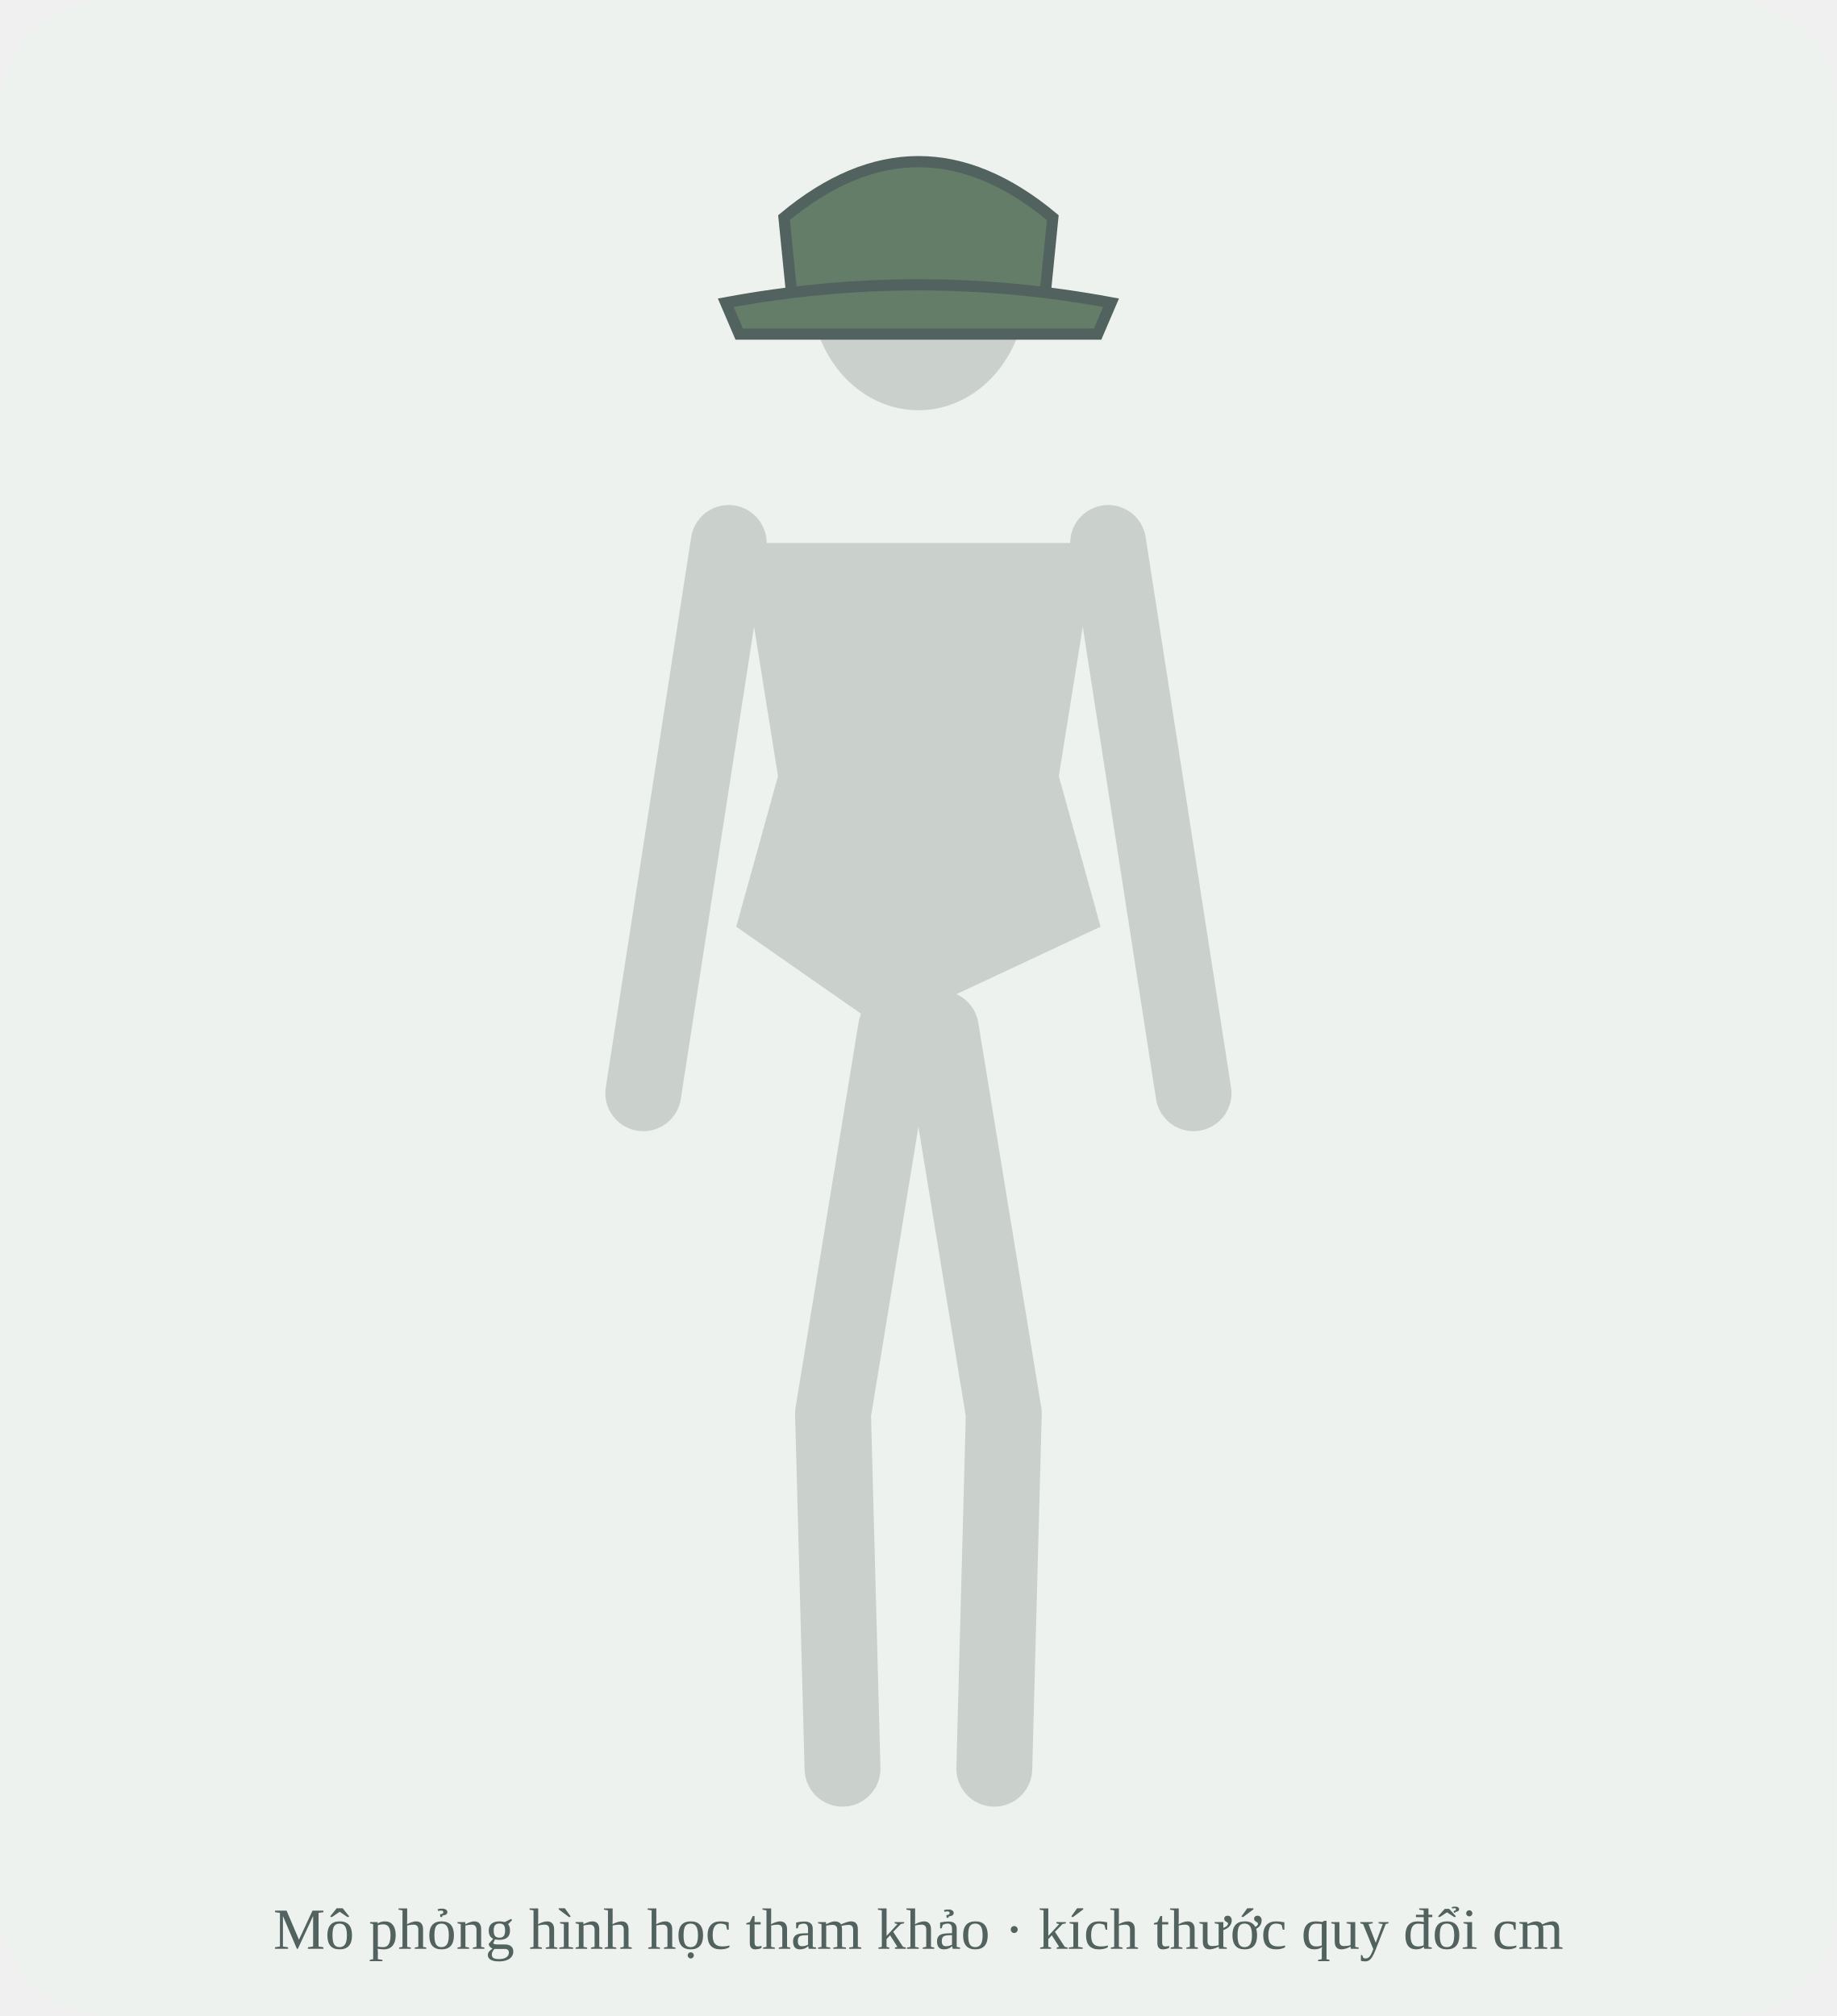
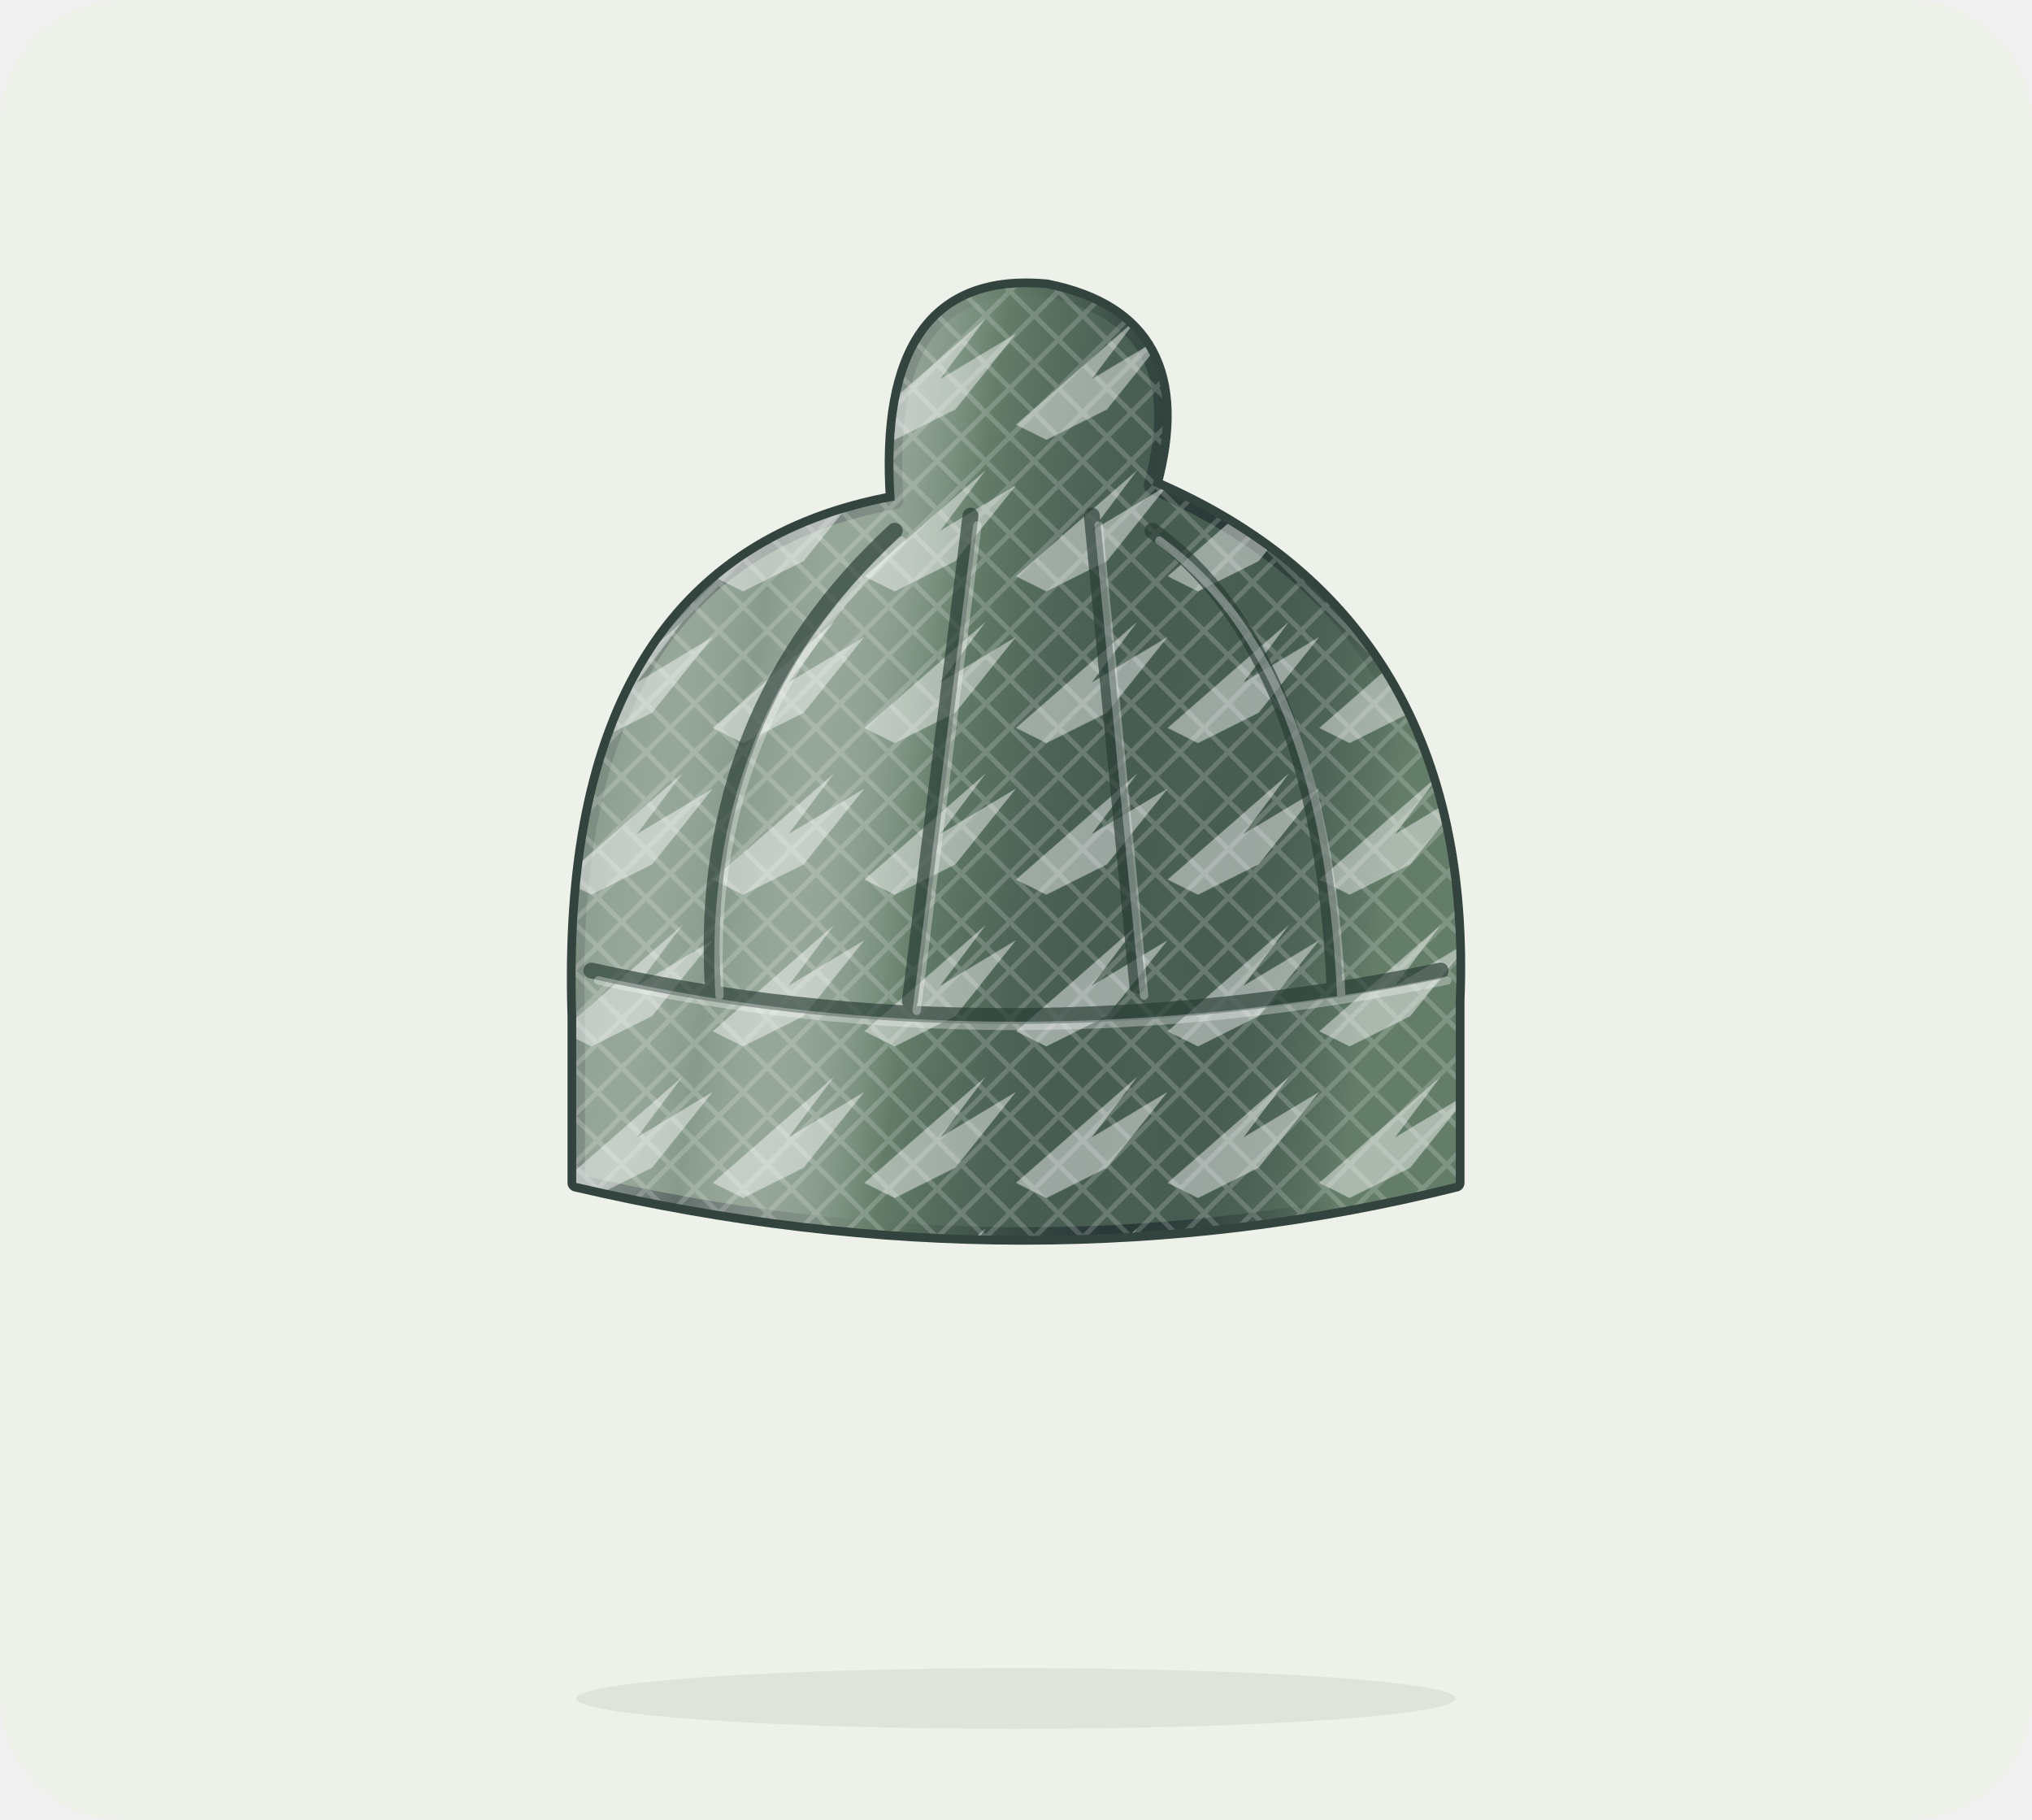
- <svg xmlns="http://www.w3.org/2000/svg" data-garment-id="tpl-hats-4" data-garment-category="hats" viewBox="0 0 410 450" role="img" aria-label="Ma-nơ-canh và trang phục minh họa theo số đo cm">
+ <svg xmlns="http://www.w3.org/2000/svg" viewBox="-17 0 134 120" data-garment-id="tpl-hats-4" data-garment-category="hats" role="img">
  <defs>
-     <pattern id="ws-stripe" width="12" height="12" patternUnits="userSpaceOnUse">
-       <path d="M0 0V12" stroke="#fff" stroke-opacity=".55" stroke-width="3" />
+     <linearGradient id="fabric-tpl-hats-4-light" x1="0" y1=".2" x2=".96" y2=".35">
+       <stop stop-color="#647d69" />
+       <stop offset=".24" stop-color="white" stop-opacity="0.22" />
+       <stop offset=".47" stop-color="#647d69" />
+       <stop offset=".76" stop-color="#18272c" stop-opacity=".34" />
+       <stop offset="1" stop-color="#647d69" />
+     </linearGradient>
+     <pattern id="fabric-tpl-hats-4-print" width="10" height="10" patternUnits="userSpaceOnUse">
+       <path d="M0 8 8 1 5 5 10 2 6 7 2 9Z" fill="white" />
    </pattern>
-     <pattern id="ws-check" width="18" height="18" patternUnits="userSpaceOnUse">
-       <path d="M0 0H18M0 0V18" stroke="#fff" stroke-opacity=".45" stroke-width="2" />
-     </pattern>
-     <pattern id="ws-dot" width="14" height="14" patternUnits="userSpaceOnUse">
-       <circle cx="4" cy="4" r="2" fill="#fff" fill-opacity=".7" />
-     </pattern>
-     <pattern id="ws-wave" width="24" height="14" patternUnits="userSpaceOnUse">
-       <path d="M0 7Q6 0 12 7T24 7" fill="none" stroke="#fff" stroke-opacity=".6" stroke-width="2" />
+     <pattern id="fabric-tpl-hats-4-weave" width="3.2" height="3.2" viewBox="0 0 10 10" patternUnits="userSpaceOnUse">
+       <path d="M5 0 10 5 5 10 0 5Z" fill="none" stroke="white" stroke-width="1" />
    </pattern>
  </defs>
-   <rect width="410" height="450" rx="24" fill="#eef2ef" />
-   <g transform="">
-     <g fill="#b9c1bd" opacity=".68">
-       <ellipse cx="205" cy="64.579" rx="24" ry="27" />
-       <path d="M 189.16 121.2 L 162.647 121.2 L 166.882 130.958 L 173.659 173.243 L 164.341 206.855 L 197 229.624 L 191 394.8 L 180 394.8 L 197 229.624 L 245.659 206.855 L 236.341 173.243 L 243.118 130.958 L 247.353 121.2 L 220.84 121.2 Z" />
-       <path d="M 162.647 121.2 L 143.588 244.024 M 247.353 121.2 L 266.412 244.024 M 200 229.624 L 185.941 315.515 L 188.059 394.8 M 210 229.624 L 224.059 315.515 L 221.941 394.8" fill="none" stroke="#b9c1bd" stroke-width="16.941" stroke-linecap="round" stroke-linejoin="round" />
-     </g>
+   <rect x="-17" width="134" height="120" rx="8" fill="#edf1e9" />
+   <ellipse cx="50" cy="112" rx="29" ry="2" fill="#abb9ab" opacity=".23" />
+   <g transform="translate(50 60) scale(1 1) translate(-50 -60)" stroke-linejoin="round" stroke-linecap="round">
+     <path data-garment="tpl-hats-4" data-region="main" d="M21 78V67Q20 37 42 33Q41 18 52 19Q62 21 59 32Q80 41 79 66V78Q51 85 21 78Z" fill-rule="evenodd" fill="#647d69" stroke="#33433d" stroke-width="1.15" />
+     <path d="M21 78V67Q20 37 42 33Q41 18 52 19Q62 21 59 32Q80 41 79 66V78Q51 85 21 78Z" fill-rule="evenodd" fill="url(#fabric-tpl-hats-4-light)" opacity="1" />
+     <path d="M21 78V67Q20 37 42 33Q41 18 52 19Q62 21 59 32Q80 41 79 66V78Q51 85 21 78Z" fill-rule="evenodd" fill="url(#fabric-tpl-hats-4-weave)" opacity="0.18" />
+     <path d="M21 78V67Q20 37 42 33Q41 18 52 19Q62 21 59 32Q80 41 79 66V78Q51 85 21 78Z" fill-rule="evenodd" fill="url(#fabric-tpl-hats-4-print)" opacity="0.45" />
+     <path d="M22 64Q49 70 78 64M30 65Q29 47 42 35M43 66 47 34M58 65 55 34M71 65Q70 43 59 35" fill="none" stroke="#263b32" opacity=".65" stroke-width="1.05" />
+     <path d="M22 64Q49 70 78 64M30 65Q29 47 42 35M43 66 47 34M58 65 55 34M71 65Q70 43 59 35" transform="translate(.45 .65)" fill="none" stroke="#fff" opacity=".32" stroke-width=".55" />
  </g>
-   <g transform="">
-     <g>
-       <path data-garment="tpl-hats-4" data-region="main" d="M 175 48.579 Q 205 23.579 235 48.579 L 233 68.579 L 177 68.579 Z" fill="#647d69" stroke="#52625e" stroke-width="2.5" vector-effect="non-scaling-stroke" />
-       <path data-garment="tpl-hats-4" data-region="main" d="M 162 67.579 Q 205 59.579 248 67.579 L 245 74.579 L 165 74.579 Z" fill="#647d69" stroke="#52625e" stroke-width="2.5" vector-effect="non-scaling-stroke" />
-     </g>
-   </g>
-   <text x="205" y="435" text-anchor="middle" fill="#52625e" font-size="13">Mô phỏng hình học tham khảo · kích thước quy đổi cm</text>
</svg>
